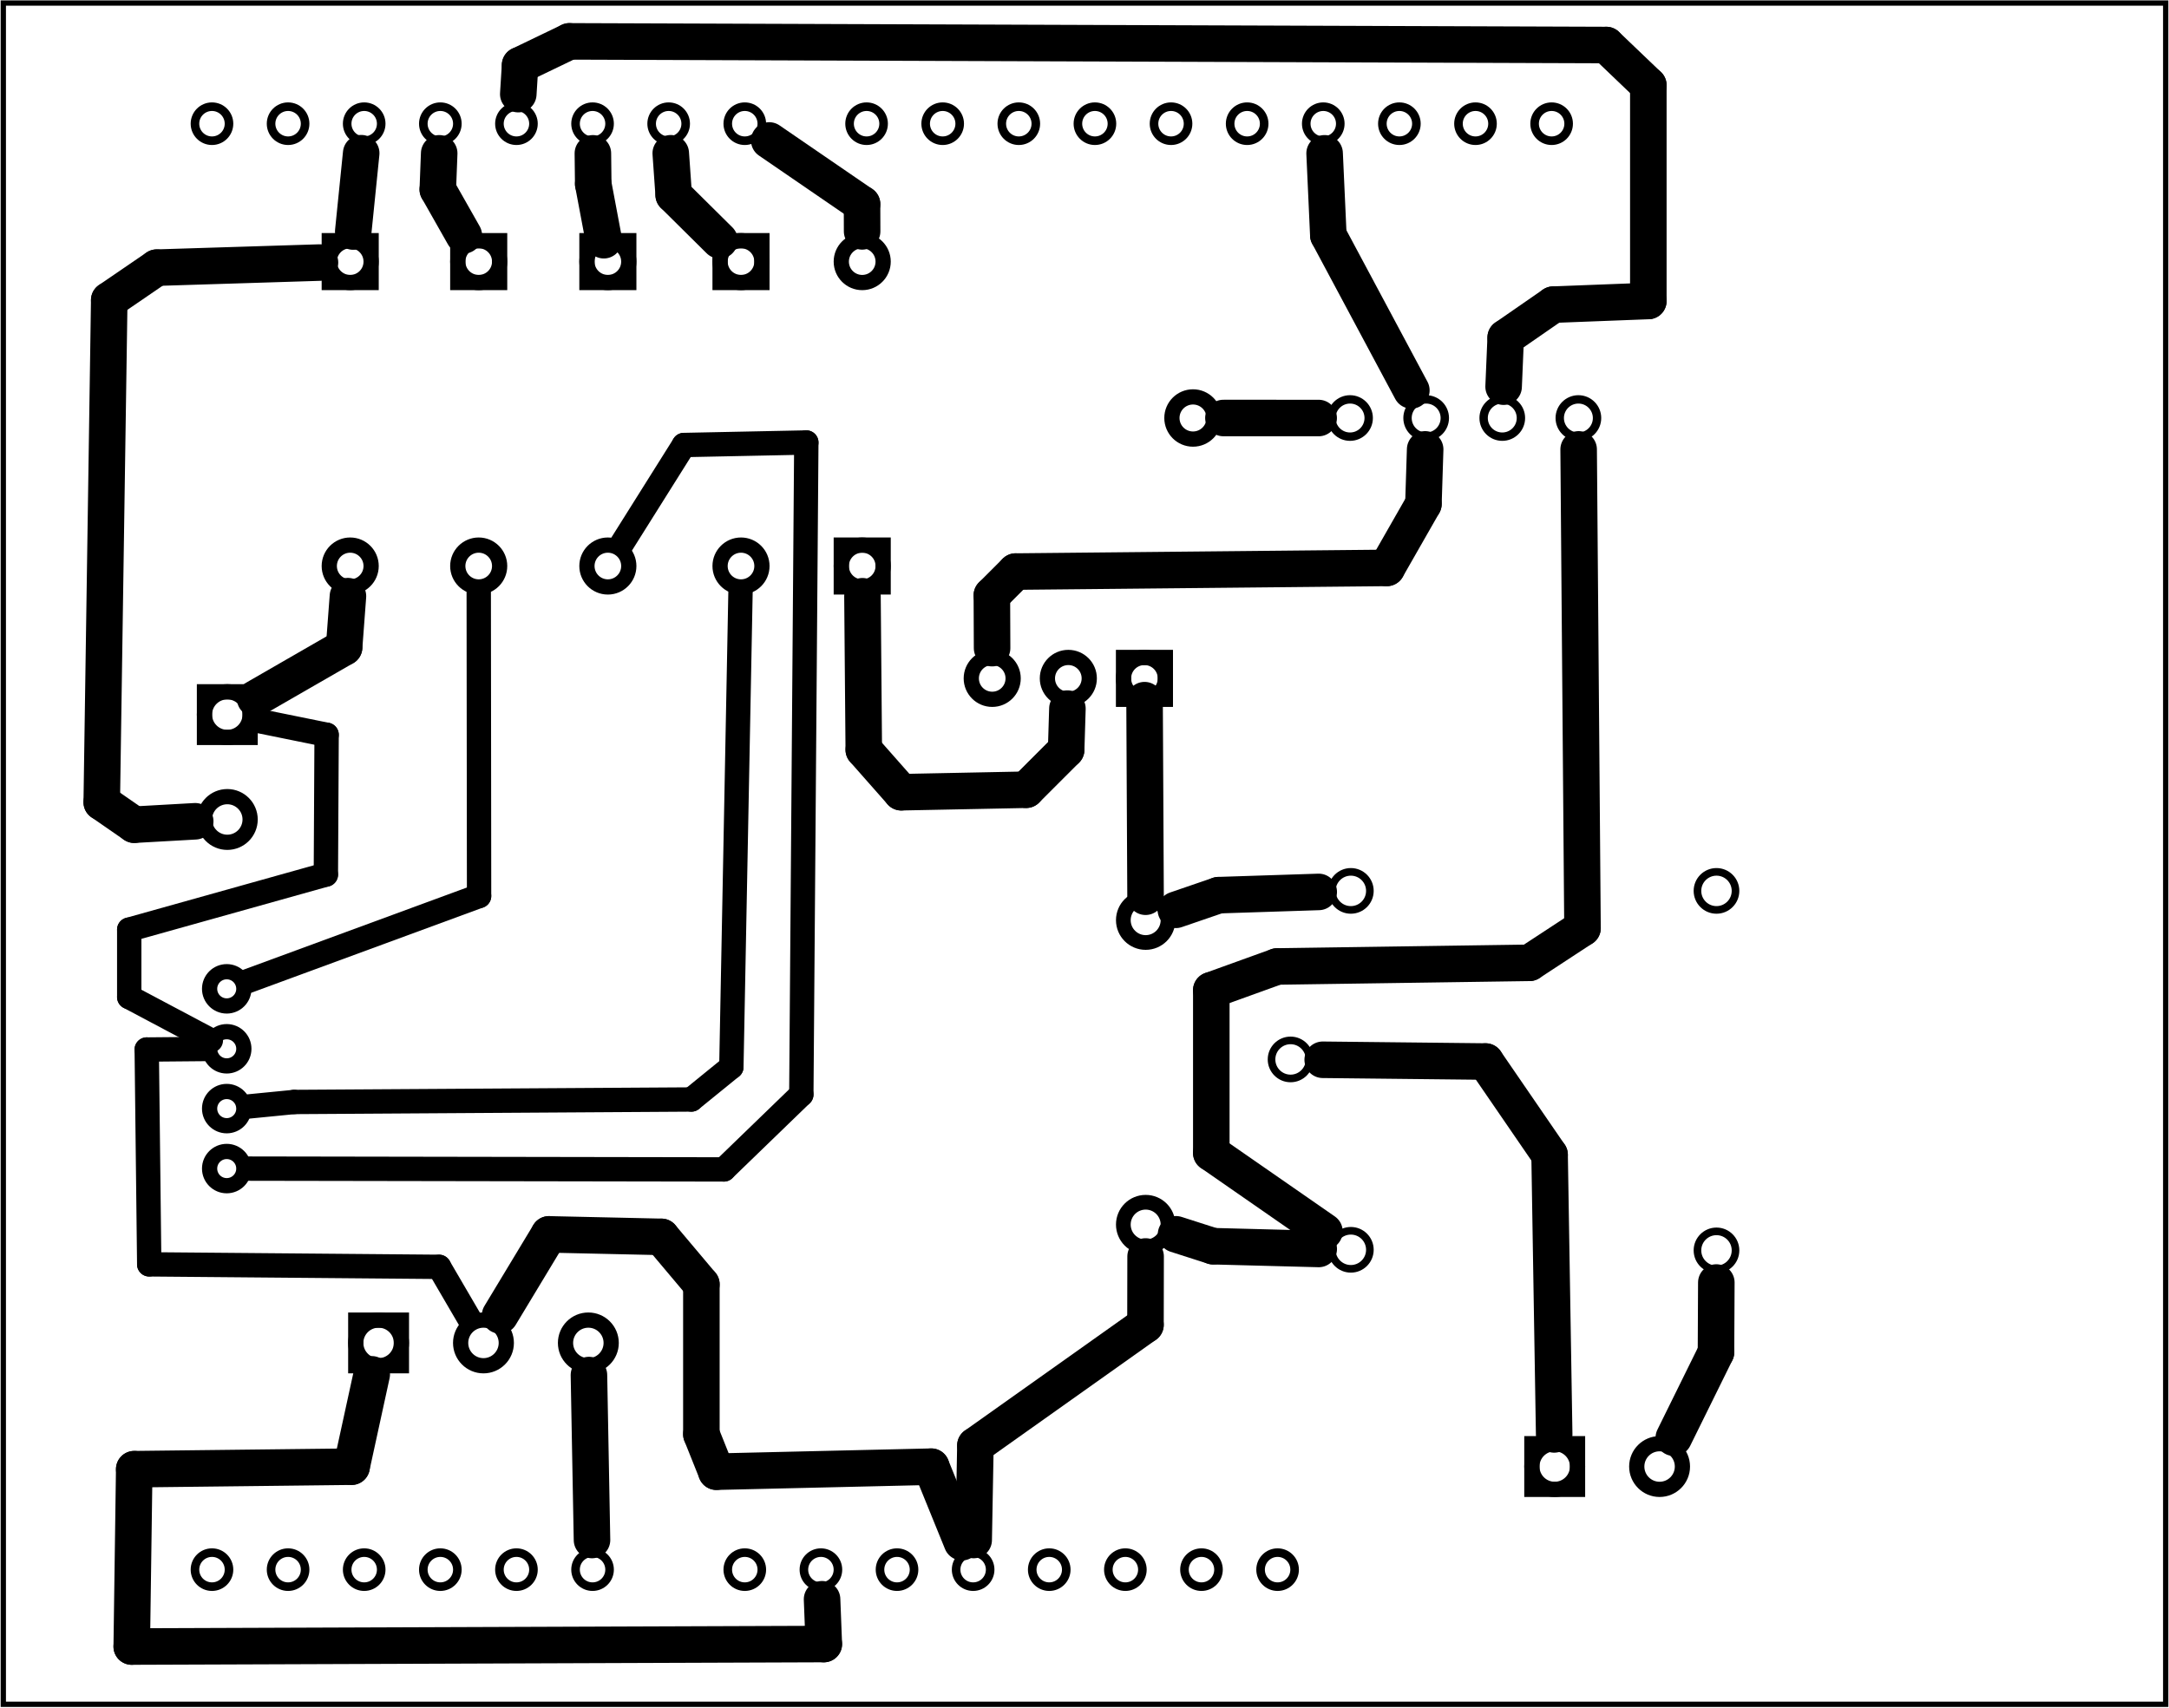
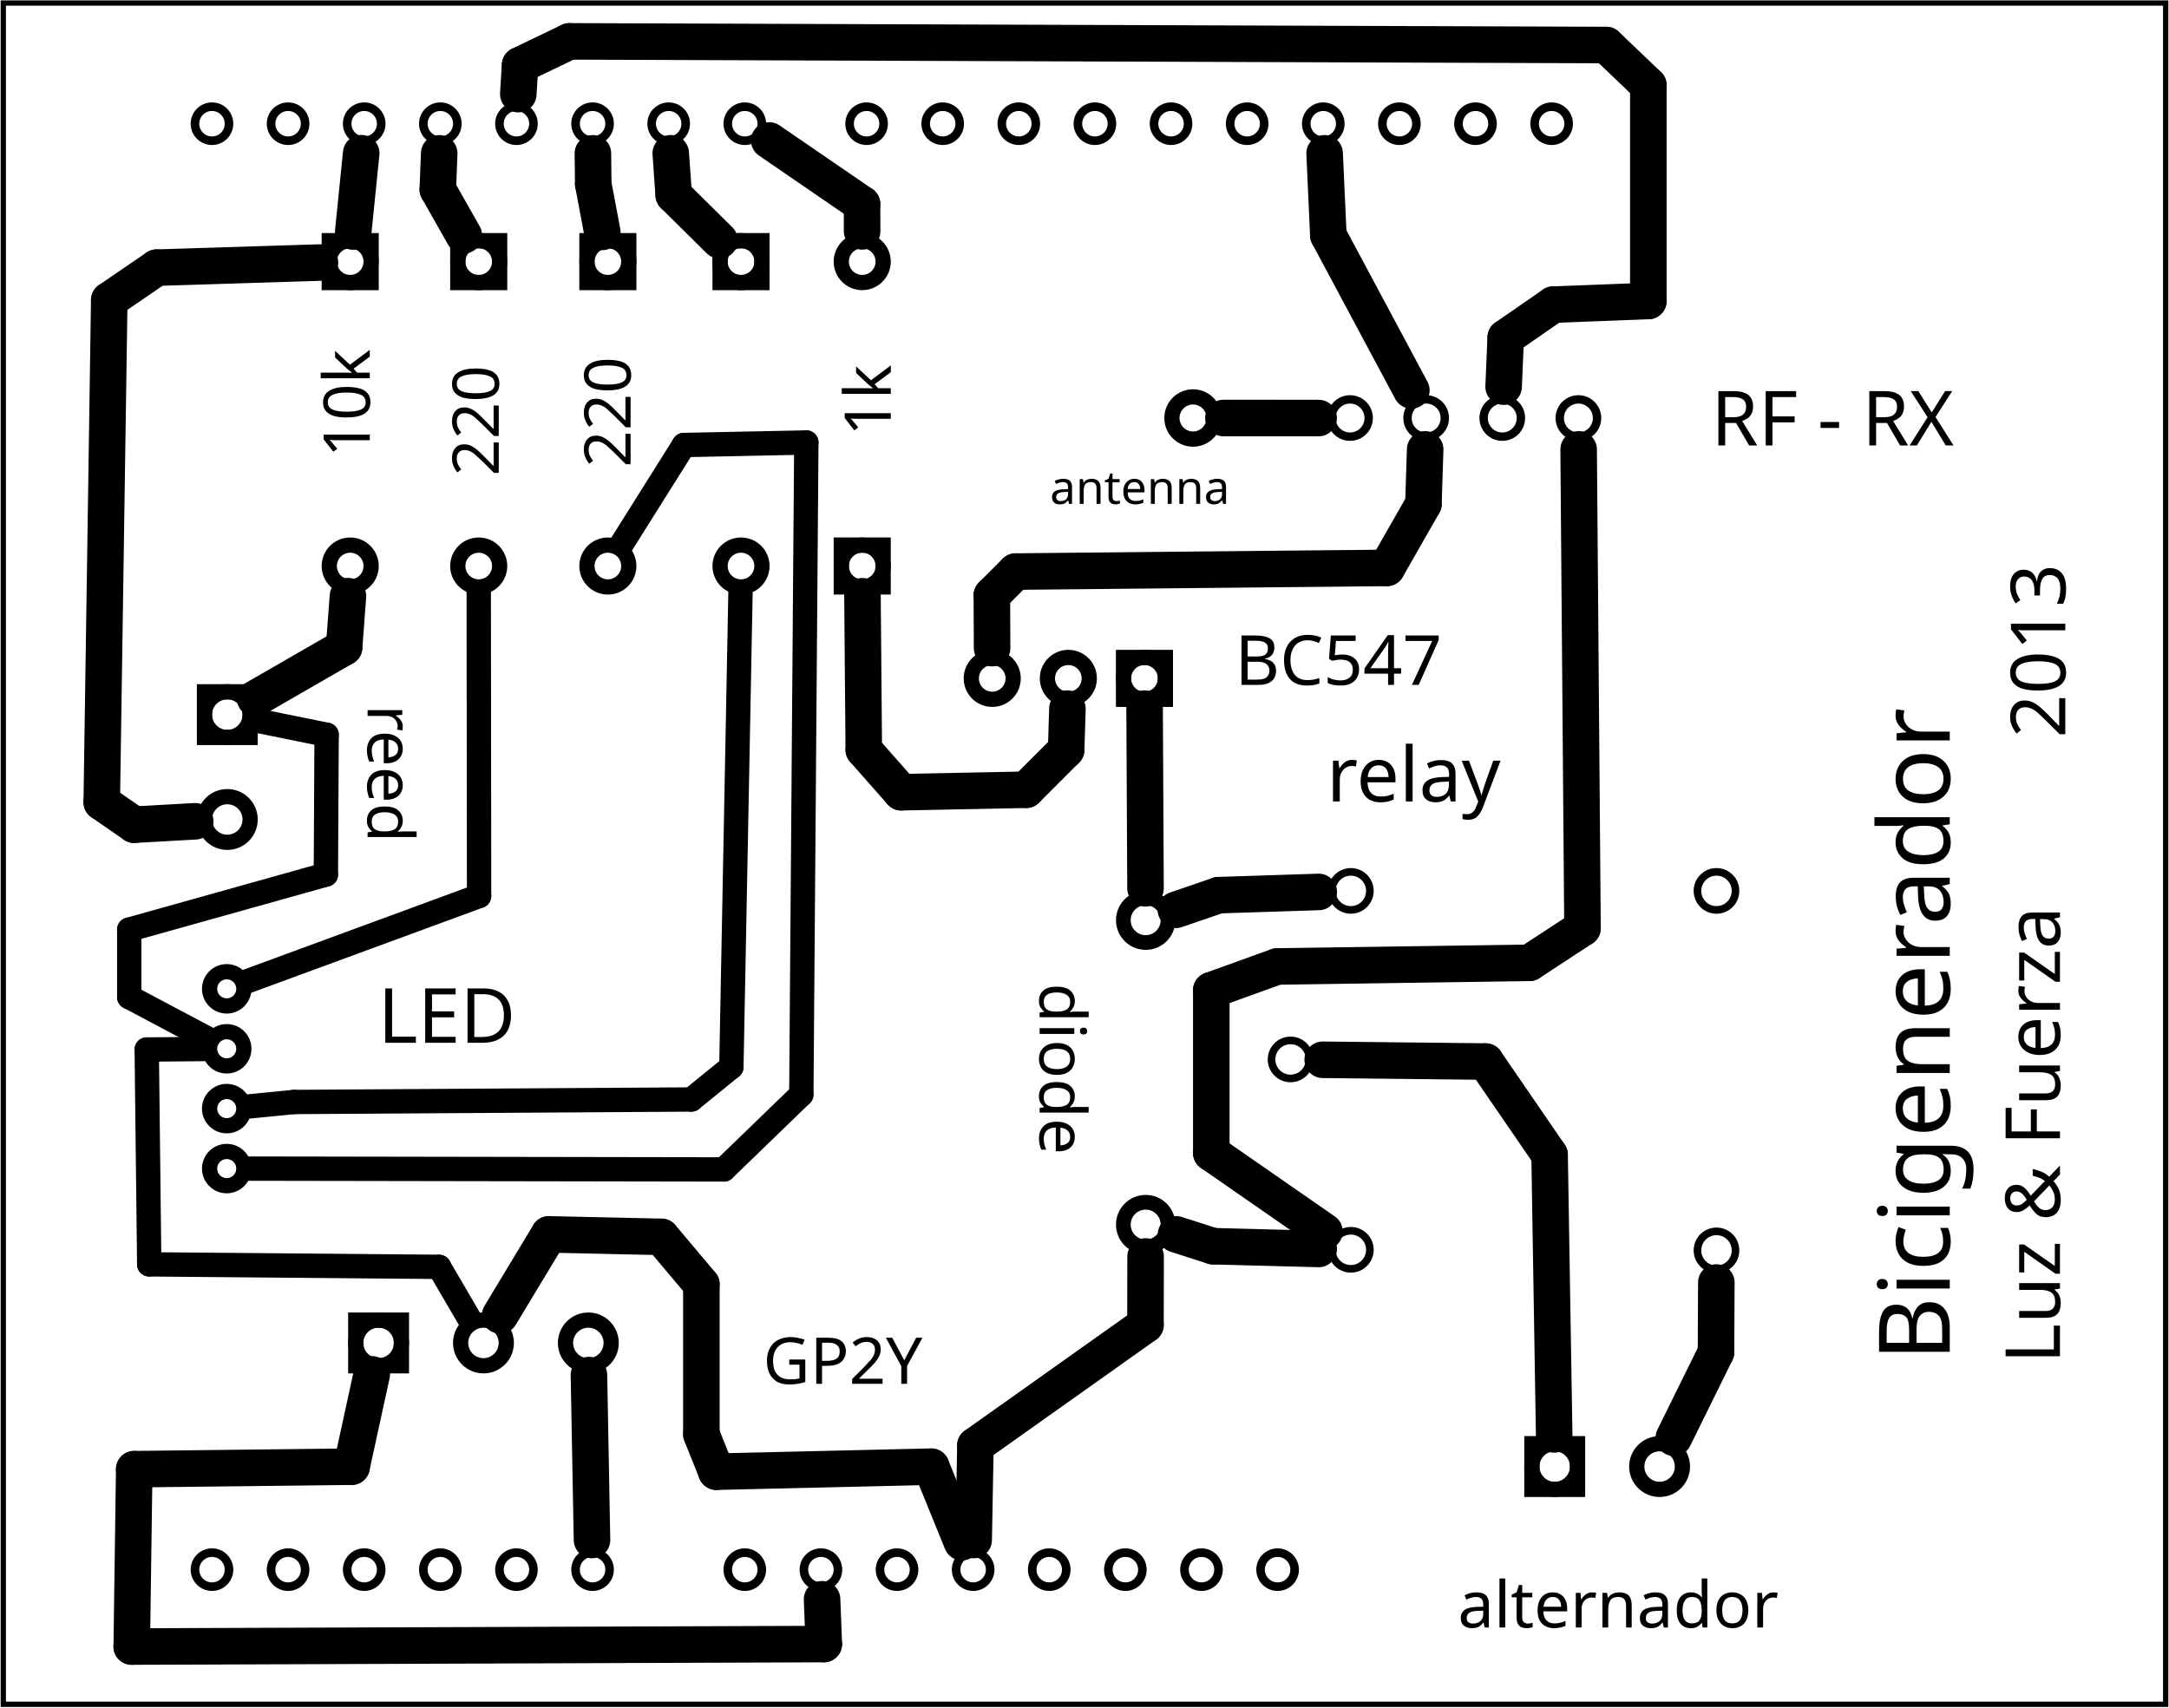
<svg xmlns="http://www.w3.org/2000/svg" width="2.849in" x="0in" version="1.2" y="0in" height="2.243in" viewBox="0 0 205.123 161.531" baseProfile="tiny">
  <g transform="matrix(-1, 0, 0, 1, 205.123, 0)">
    <g partID="416990">
      <g id="board">
        <rect width="204.547" x="0.288" y="0.288" fill="none" height="160.955" stroke="black" fill-opacity="0.5" id="boardoutline" stroke-width="0.5" />
      </g>
    </g>
    <g partID="417030">
-       <g transform="translate(34.1615,79.7094)">
+       <g transform="translate(34.1616,79.7096)">
        <g transform="matrix(1, 0, 0, 1, 14.7818, 14.5894)">
          <g id="copper0">
            <g gorn="0.4.0.0.0">
              <g transform="matrix(1, 0, 0, 1, -10.0514, 5.7123)">
                <g>
                  <g>
                    <g>
                      <circle fill="none" cx="3.888" gorn="0.4.0.0.0.0.0.0.0" cy="18.288" stroke="black" r="1.8" id="connector2pad" stroke-width="0.72" />
                    </g>
                  </g>
                </g>
              </g>
              <g transform="matrix(1, 0, 0, 1, 2.93492, 5.65685)">
                <g>
                  <g>
                    <g>
                      <circle fill="none" cx="25.488" gorn="0.4.0.0.0.1.0.0.0" cy="18.288" stroke="black" r="1.8" id="connector4pad" stroke-width="0.72" />
                    </g>
                  </g>
                </g>
              </g>
              <g transform="matrix(1, 0, 0, 1, 1.43801, -12.3544)">
                <g>
                  <g>
                    <g>
                      <circle fill="none" cx="32.688" gorn="0.4.0.0.0.2.0.0.0" cy="18.288" stroke="black" r="1.8" id="connector0pad" stroke-width="0.72" />
                    </g>
                  </g>
                </g>
              </g>
              <g transform="matrix(1, 0, 0, 1, -10.0514, -13.9)">
                <g>
                  <g>
                    <g>
                      <circle fill="none" cx="3.888" gorn="0.4.0.0.0.3.0.0.0" cy="3.888" stroke="black" r="1.8" id="connector3pad" stroke-width="0.72" />
                    </g>
                  </g>
                </g>
              </g>
              <g transform="matrix(1, 0, 0, 1, 2.93492, -13.9)">
                <g>
                  <g>
                    <g>
                      <circle fill="none" cx="25.488" gorn="0.4.0.0.0.4.0.0.0" cy="3.888" stroke="black" r="1.8" id="connector1pad" stroke-width="0.72" />
                    </g>
                  </g>
                </g>
              </g>
            </g>
          </g>
        </g>
      </g>
    </g>
    <g partID="417840">
-       <g transform="translate(92.8149,118.665)">
+       <g transform="translate(92.8144,118.666)">
        <g transform="matrix(0,-1,1,0,0,0)">
          <g id="copper0">
            <circle fill="none" cx="2.808" cy="3.96" connectorname="A" stroke="black" id="connector0pad" r="2.113" stroke-width="1.391" />
            <circle fill="none" cx="31.608" cy="3.96" connectorname="C" stroke="black" id="connector1pad" r="2.113" stroke-width="1.391" />
          </g>
        </g>
      </g>
    </g>
+     <g partID="423100">
+       <g transform="translate(175.871,60.8488)">
+         <g id="copper0">
+           <rect width="4.32" x="5.616" y="4.601" fill="none" height="4.32" stroke="black" id="square" stroke-width="1.44" />
+           <circle fill="none" cx="7.776" cy="6.761" stroke="black" id="connector0pin" r="2.16" stroke-width="1.44" />
+           <circle fill="none" cx="7.776" cy="16.682" stroke="black" id="connector1pin" r="2.16" stroke-width="1.44" />
+         </g>
+       </g>
+     </g>
    <g partID="422210">
-       <g transform="translate(176.097,119.278)">
+       <g transform="translate(176.097,119.279)">
        <g transform="matrix(0,1,-1,0,0,0)">
          <g id="copper0">
            <rect width="4.32" x="5.616" y="4.601" fill="none" height="4.32" stroke="black" id="square" stroke-width="1.44" />
            <circle fill="none" cx="7.776" cy="6.761" stroke="black" id="connector0pin" r="2.16" stroke-width="1.44" />
            <circle fill="none" cx="7.776" cy="16.682" stroke="black" id="connector1pin" r="2.16" stroke-width="1.44" />
            <circle fill="none" cx="7.776" cy="26.603" stroke="black" id="connector2pin" r="2.16" stroke-width="1.44" />
          </g>
        </g>
      </g>
    </g>
-     <g partID="423100">
-       <g transform="translate(175.871,60.8483)">
-         <g id="copper0">
-           <rect width="4.32" x="5.616" y="4.601" fill="none" height="4.32" stroke="black" id="square" stroke-width="1.44" />
-           <circle fill="none" cx="7.776" cy="6.761" stroke="black" id="connector0pin" r="2.16" stroke-width="1.44" />
-           <circle fill="none" cx="7.776" cy="16.682" stroke="black" id="connector1pin" r="2.16" stroke-width="1.44" />
-         </g>
-       </g>
-     </g>
    <g partID="418760">
-       <g transform="translate(64.8443,130.973)">
+       <g transform="translate(64.8437,130.974)">
        <g transform="matrix(0,1,-1,0,0,0)">
          <g id="copper0">
            <rect width="4.32" x="5.616" y="4.601" fill="none" height="4.32" stroke="black" id="square" stroke-width="1.44" />
            <circle fill="none" cx="7.776" cy="6.761" stroke="black" id="connector0pin" r="2.16" stroke-width="1.44" />
            <circle fill="none" cx="7.776" cy="16.682" stroke="black" id="connector1pin" r="2.16" stroke-width="1.44" />
          </g>
        </g>
      </g>
    </g>
    <g partID="420000">
-       <g transform="translate(114.891,72.3896)">
+       <g transform="translate(114.89,72.3896)">
        <g transform="matrix(-1,0,0,-1,0,0)">
          <g id="copper0">
            <rect width="3.96" x="16.02" y="6.228" fill="none" height="3.96" stroke="black" id="rect10" stroke-width="1.44" />
            <circle fill="none" cx="3.6" cy="8.208" stroke="black" id="connector0pin" r="1.98" stroke-width="1.44" />
            <circle fill="none" cx="10.8" cy="8.208" stroke="black" id="connector1pin" r="1.98" stroke-width="1.44" />
            <circle fill="none" cx="18" cy="8.208" stroke="black" id="connector2pin" r="1.98" stroke-width="1.44" />
          </g>
        </g>
      </g>
    </g>
    <g partID="429010">
-       <g transform="translate(150.744,22.0514)">
+       <g transform="translate(150.744,22.052)">
        <g transform="matrix(0,1,-1,0,0,0)">
          <g id="copper0">
            <g id="copper1">
              <rect width="3.96" x="0.72" y="1.116" fill="none" height="3.96" stroke="black" stroke-width="1.44" />
              <circle fill="none" cx="2.7" cy="3.096" stroke="black" r="1.98" id="connector0pin" stroke-width="1.44" />
              <circle fill="none" cx="31.5" cy="3.096" stroke="black" r="1.98" id="connector1pin" stroke-width="1.44" />
            </g>
          </g>
        </g>
      </g>
    </g>
    <g partID="428950">
-       <g transform="translate(138.15,22.0514)">
+       <g transform="translate(138.15,22.052)">
        <g transform="matrix(0,1,-1,0,0,0)">
          <g id="copper0">
            <g id="copper1">
              <rect width="3.96" x="0.72" y="1.116" fill="none" height="3.96" stroke="black" stroke-width="1.44" />
              <circle fill="none" cx="2.7" cy="3.096" stroke="black" r="1.98" id="connector0pin" stroke-width="1.44" />
              <circle fill="none" cx="31.5" cy="3.096" stroke="black" r="1.98" id="connector1pin" stroke-width="1.44" />
            </g>
          </g>
        </g>
      </g>
    </g>
-     <g partID="420860">
-       <g transform="translate(120.492,56.2514)">
-         <g transform="matrix(0,-1,1,0,0,0)">
+     <g partID="428890">
+       <g transform="translate(162.96,22.052)">
+         <g transform="matrix(0,1,-1,0,0,0)">
          <g id="copper0">
            <g id="copper1">
              <rect width="3.96" x="0.72" y="1.116" fill="none" height="3.96" stroke="black" stroke-width="1.44" />
              <circle fill="none" cx="2.7" cy="3.096" stroke="black" r="1.98" id="connector0pin" stroke-width="1.44" />
              <circle fill="none" cx="31.5" cy="3.096" stroke="black" r="1.98" id="connector1pin" stroke-width="1.44" />
            </g>
          </g>
        </g>
      </g>
    </g>
-     <g partID="428890">
-       <g transform="translate(162.961,22.0514)">
+     <g partID="423620">
+       <g transform="translate(175.117,22.052)">
        <g transform="matrix(0,1,-1,0,0,0)">
          <g id="copper0">
            <g id="copper1">
              <rect width="3.96" x="0.72" y="1.116" fill="none" height="3.96" stroke="black" stroke-width="1.44" />
              <circle fill="none" cx="2.7" cy="3.096" stroke="black" r="1.98" id="connector0pin" stroke-width="1.44" />
              <circle fill="none" cx="31.5" cy="3.096" stroke="black" r="1.98" id="connector1pin" stroke-width="1.44" />
            </g>
          </g>
        </g>
      </g>
    </g>
-     <g partID="423620">
-       <g transform="translate(175.117,22.0514)">
-         <g transform="matrix(0,1,-1,0,0,0)">
+     <g partID="420860">
+       <g transform="translate(120.492,56.252)">
+         <g transform="matrix(0,-1,1,0,0,0)">
          <g id="copper0">
            <g id="copper1">
              <rect width="3.96" x="0.72" y="1.116" fill="none" height="3.96" stroke="black" stroke-width="1.44" />
              <circle fill="none" cx="2.7" cy="3.096" stroke="black" r="1.98" id="connector0pin" stroke-width="1.44" />
              <circle fill="none" cx="31.5" cy="3.096" stroke="black" r="1.98" id="connector1pin" stroke-width="1.44" />
            </g>
          </g>
        </g>
      </g>
    </g>
    <g partID="420960">
-       <g transform="translate(4.91167,4.50353)">
+       <g transform="translate(4.9112,4.504)">
        <g id="copper0">
          <circle fill="none" cx="151.384" cy="144" stroke="black" id="connector1pad" r="1.61" stroke-width="0.811" />
          <circle fill="none" cx="158.583" cy="144" stroke="black" id="connector2pad" r="1.61" stroke-width="0.811" />
          <circle fill="none" cx="165.786" cy="144" stroke="black" id="connector3pad" r="1.61" stroke-width="0.811" />
          <circle fill="none" cx="172.985" cy="144" stroke="black" id="connector4pad" r="1.61" stroke-width="0.811" />
          <circle fill="none" cx="180.184" cy="144" stroke="black" id="connector5pad" r="1.61" stroke-width="0.811" />
          <circle fill="none" cx="118.263" cy="7.2" stroke="black" id="connector51pad" r="1.61" stroke-width="0.811" />
          <circle fill="none" cx="111.065" cy="7.2" stroke="black" id="connector52pad" r="1.61" stroke-width="0.811" />
          <circle fill="none" cx="103.864" cy="7.2" stroke="black" id="connector53pad" r="1.61" stroke-width="0.811" />
          <circle fill="none" cx="96.664" cy="7.2" stroke="black" id="connector54pad" r="1.61" stroke-width="0.811" />
          <circle fill="none" cx="89.464" cy="7.2" stroke="black" id="connector55pad" r="1.61" stroke-width="0.811" />
          <circle fill="none" cx="82.264" cy="7.2" stroke="black" id="connector56pad" r="1.61" stroke-width="0.811" />
          <circle fill="none" cx="75.064" cy="7.2" stroke="black" id="connector57pad" r="1.61" stroke-width="0.811" />
          <circle fill="none" cx="67.864" cy="7.2" stroke="black" id="connector58pad" r="1.61" stroke-width="0.811" />
          <circle fill="none" cx="60.664" cy="7.2" stroke="black" id="connector59pad" r="1.61" stroke-width="0.811" />
          <circle fill="none" cx="53.463" cy="7.2" stroke="black" id="connector60pad" r="1.61" stroke-width="0.811" />
          <circle fill="none" cx="180.184" cy="7.2" stroke="black" id="connector61pad" r="1.61" stroke-width="0.811" />
          <circle fill="none" cx="172.985" cy="7.2" stroke="black" id="connector62pad" r="1.61" stroke-width="0.811" />
          <circle fill="none" cx="165.786" cy="7.2" stroke="black" id="connector63pad" r="1.61" stroke-width="0.811" />
          <circle fill="none" cx="158.583" cy="7.2" stroke="black" id="connector64pad" r="1.61" stroke-width="0.811" />
          <circle fill="none" cx="151.384" cy="7.2" stroke="black" id="connector65pad" r="1.61" stroke-width="0.811" />
          <circle fill="none" cx="144.184" cy="7.2" stroke="black" id="connector66pad" r="1.61" stroke-width="0.811" />
          <circle fill="none" cx="136.985" cy="7.2" stroke="black" id="connector67pad" r="1.61" stroke-width="0.811" />
          <circle fill="none" cx="129.784" cy="7.2" stroke="black" id="connector68pad" r="1.61" stroke-width="0.811" />
          <circle fill="none" cx="86.584" cy="144" stroke="black" id="connector84pad" r="1.61" stroke-width="0.811" />
          <circle fill="none" cx="79.384" cy="144" stroke="black" id="connector91pin" r="1.61" stroke-width="0.811" />
          <circle fill="none" cx="93.784" cy="144" stroke="black" id="connector85pad" r="1.61" stroke-width="0.811" />
          <circle fill="none" cx="100.985" cy="144" stroke="black" id="connector86pad" r="1.61" stroke-width="0.811" />
          <circle fill="none" cx="108.184" cy="144" stroke="black" id="connector87pad" r="1.61" stroke-width="0.811" />
          <circle fill="none" cx="115.384" cy="144" stroke="black" id="connector88pad" r="1.61" stroke-width="0.811" />
          <circle fill="none" cx="122.583" cy="144" stroke="black" id="connector89pad" r="1.61" stroke-width="0.811" />
          <circle fill="none" cx="129.784" cy="144" stroke="black" id="connector90pad" r="1.61" stroke-width="0.811" />
          <circle fill="none" cx="144.184" cy="144" stroke="black" id="connector0pad" r="1.61" stroke-width="0.811" />
        </g>
      </g>
    </g>
    <g partID="427820">
-       <g transform="translate(51.8826,35.5892)">
+       <g transform="translate(51.8824,35.5896)">
        <g transform="matrix(0, -1, 1, 0, 0, 7.92)">
          <g id="copper0">
            <g gorn="0.6.0.0">
              <g gorn="0.6.0.0.0" id="copper1">
                <circle fill="none" cx="3.96" gorn="0.6.0.0.0.0" cy="3.96" stroke="black" r="1.764" id="connector0pin" stroke-width="0.792" />
                <circle fill="none" cx="3.96" gorn="0.6.0.0.0.1" cy="11.16" stroke="black" r="1.764" id="connector1pin" stroke-width="0.792" />
                <circle fill="none" cx="3.96" gorn="0.6.0.0.0.2" cy="18.36" stroke="black" r="1.764" id="connector2pin" stroke-width="0.792" />
                <circle fill="none" cx="3.96" gorn="0.6.0.0.0.3" cy="25.56" stroke="black" r="1.764" id="connector4pin" stroke-width="0.792" />
              </g>
            </g>
          </g>
        </g>
      </g>
    </g>
    <g partID="461100">
-       <g transform="translate(193.919,90.9883)">
+       <g transform="translate(193.919,90.9885)">
        <g transform="matrix(0,1,-1,0,0,0)">
          <g id="copper0">
            <circle fill="none" cx="2.565" cy="10.218" stroke="black" r="1.62" id="connector0pad" stroke-width="1.44" />
            <circle fill="none" cx="8.238" cy="10.218" stroke="black" r="1.62" id="connector1pad" stroke-width="1.44" />
            <circle fill="none" cx="13.897" cy="10.218" stroke="black" r="1.62" id="connector2pad" stroke-width="1.44" />
            <circle fill="none" cx="19.571" cy="10.218" stroke="black" r="1.62" id="connector3pad" stroke-width="1.44" />
          </g>
        </g>
      </g>
    </g>
    <g partID="467740">
-       <g transform="translate(87.9814,35.2304)">
+       <g transform="translate(87.9808,35.2304)">
        <g id="copper0">
          <circle fill="none" cx="4.316" cy="4.316" stroke="black" r="1.996" id="connector0pin" stroke-width="1.44" />
        </g>
      </g>
    </g>
+     <g partID="495570">
+       <g transform="translate(29.1559,36.9389)">
+         <g transform="matrix(0,1,-1,0,0,0)">
+           <g transform="matrix(-1, 0, 0, 1, 121.89, 0)">
+             <g _flipped_="1" id="copper0">
+               <text x="60.945" y="8.439" fill="black" font-family="OCRA" text-anchor="middle" id="label" xml:space="preserve" stroke-width="0" font-size="9.376">Bicigenerador</text>
+             </g>
+           </g>
+         </g>
+       </g>
+     </g>
+     <g partID="495620">
+       <g transform="translate(16.7674,64.1791)">
+         <g transform="matrix(0,1,-1,0,0,0)">
+           <g transform="matrix(-1, 0, 0, 1, 86.4, 0)">
+             <g _flipped_="1" id="copper0">
+               <text x="43.2" y="6.48" fill="black" font-family="OCRA" text-anchor="middle" id="label" xml:space="preserve" stroke-width="0" font-size="7.2">Luz &amp; Fuerza</text>
+             </g>
+           </g>
+         </g>
+       </g>
+     </g>
+     <g partID="495670">
+       <g transform="translate(16.2621,47.1685)">
+         <g transform="matrix(0,1,-1,0,0,0)">
+           <g transform="matrix(-1, 0, 0, 1, 28.8, 0)">
+             <g _flipped_="1" id="copper0">
+               <text x="14.4" y="6.48" fill="black" font-family="OCRA" text-anchor="middle" id="label" xml:space="preserve" stroke-width="0" font-size="7.2">2013</text>
+             </g>
+           </g>
+         </g>
+       </g>
+     </g>
+     <g partID="495720">
+       <g transform="translate(6.61368,35.6675)">
+         <g transform="matrix(-1, 0, 0, 1, 50.4, 0)">
+           <g _flipped_="1" id="copper0">
+             <text x="25.2" y="6.48" fill="black" font-family="OCRA" text-anchor="middle" id="label" xml:space="preserve" stroke-width="0" font-size="7.2">RF - RX</text>
+           </g>
+         </g>
+       </g>
+     </g>
+     <g partID="495770">
+       <g transform="translate(82.0663,43.7517)">
+         <g transform="matrix(-1, 0, 0, 1, 30.5269, 0)">
+           <g _flipped_="1" id="copper0">
+             <text x="15.264" y="3.925" fill="black" font-family="OCRA" text-anchor="middle" id="label" xml:space="preserve" stroke-width="0" font-size="4.361">antenna</text>
+           </g>
+         </g>
+       </g>
+     </g>
+     <g partID="495820">
+       <g transform="translate(53.4347,69.3517)">
+         <g transform="matrix(-1, 0, 0, 1, 36, 0)">
+           <g _flipped_="1" id="copper0">
+             <text x="18" y="6.48" fill="black" font-family="OCRA" text-anchor="middle" id="label" xml:space="preserve" stroke-width="0" font-size="7.2">relay</text>
+           </g>
+         </g>
+       </g>
+     </g>
+     <g partID="495870">
+       <g transform="translate(62.1926,58.9096)">
+         <g transform="matrix(-1, 0, 0, 1, 32.7074, 0)">
+           <g _flipped_="1" id="copper0">
+             <text x="16.354" y="5.887" fill="black" font-family="OCRA" text-anchor="middle" id="label" xml:space="preserve" stroke-width="0" font-size="6.541">BC547</text>
+           </g>
+         </g>
+       </g>
+     </g>
+     <g partID="495920">
+       <g transform="translate(164.881,85.4001)">
+         <g transform="matrix(0,-1,1,0,0,0)">
+           <g transform="matrix(-1, 0, 0, 1, 24.4215, 0)">
+             <g _flipped_="1" id="copper0">
+               <text x="12.211" y="5.495" fill="black" font-family="OCRA" text-anchor="middle" id="label" xml:space="preserve" stroke-width="0" font-size="6.105">reed</text>
+             </g>
+           </g>
+         </g>
+       </g>
+     </g>
+     <g partID="495970">
+       <g transform="translate(152.087,92.1791)">
+         <g transform="matrix(-1, 0, 0, 1, 21.6, 0)">
+           <g _flipped_="1" id="copper0">
+             <text x="10.8" y="6.48" fill="black" font-family="OCRA" text-anchor="middle" id="label" xml:space="preserve" stroke-width="0" font-size="7.2">LED</text>
+           </g>
+         </g>
+       </g>
+     </g>
+     <g partID="496020">
+       <g transform="translate(21.5557,148.484)">
+         <g transform="matrix(-1, 0, 0, 1, 61.0539, 0)">
+           <g _flipped_="1" id="copper0">
+             <text x="30.527" y="5.495" fill="black" font-family="OCRA" text-anchor="middle" id="label" xml:space="preserve" stroke-width="0" font-size="6.105">alternador</text>
+           </g>
+         </g>
+       </g>
+     </g>
+     <g partID="496070">
+       <g transform="translate(101.311,116.379)">
+         <g transform="matrix(0,-1,1,0,0,0)">
+           <g transform="matrix(-1, 0, 0, 1, 30.5269, 0)">
+             <g _flipped_="1" id="copper0">
+               <text x="15.264" y="5.495" fill="black" font-family="OCRA" text-anchor="middle" id="label" xml:space="preserve" stroke-width="0" font-size="6.105">diode</text>
+             </g>
+           </g>
+         </g>
+       </g>
+     </g>
+     <g partID="496090">
+       <g transform="translate(113.22,125.426)">
+         <g transform="matrix(1,0,0,1,0,0)">
+           <g transform="matrix(-1, 0, 0, 1, 24.4215, 0)">
+             <g _flipped_="1" id="copper0">
+               <text x="12.211" y="5.495" fill="black" font-family="OCRA" text-anchor="middle" id="label" xml:space="preserve" stroke-width="0" font-size="6.105">GP2Y</text>
+             </g>
+           </g>
+         </g>
+       </g>
+     </g>
+     <g partID="496140">
+       <g transform="translate(175.666,29.005)">
+         <g transform="matrix(0,1,-1,0,0,0)">
+           <g transform="matrix(-1, 0, 0, 1, 18.3162, 0)">
+             <g _flipped_="1" id="copper0">
+               <text x="9.158" y="5.495" fill="black" font-family="OCRA" text-anchor="middle" id="label" xml:space="preserve" stroke-width="0" font-size="6.105">10k</text>
+             </g>
+           </g>
+         </g>
+       </g>
+     </g>
+     <g partID="496200">
+       <g transform="translate(126.38,31.7854)">
+         <g transform="matrix(0,1,-1,0,0,0)">
+           <g transform="matrix(-1, 0, 0, 1, 12.2108, 0)">
+             <g _flipped_="1" id="copper0">
+               <text x="6.105" y="5.495" fill="black" font-family="OCRA" text-anchor="middle" id="label" xml:space="preserve" stroke-width="0" font-size="6.105">1k</text>
+             </g>
+           </g>
+         </g>
+       </g>
+     </g>
+     <g partID="496180">
+       <g transform="translate(150.996,29.8161)">
+         <g transform="matrix(0,1,-1,0,0,0)">
+           <g transform="matrix(-1, 0, 0, 1, 18.3162, 0)">
+             <g _flipped_="1" id="copper0">
+               <text x="9.158" y="5.495" fill="black" font-family="OCRA" text-anchor="middle" id="label" xml:space="preserve" stroke-width="0" font-size="6.105">220</text>
+             </g>
+           </g>
+         </g>
+       </g>
+     </g>
+     <g partID="496160">
+       <g transform="translate(163.467,30.6366)">
+         <g transform="matrix(0,1,-1,0,0,0)">
+           <g transform="matrix(-1, 0, 0, 1, 18.3162, 0)">
+             <g _flipped_="1" id="copper0">
+               <text x="9.158" y="5.495" fill="black" font-family="OCRA" text-anchor="middle" id="label" xml:space="preserve" stroke-width="0" font-size="6.105">220</text>
+             </g>
+           </g>
+         </g>
+       </g>
+     </g>
    <g partID="451970">
-       <line stroke="black" stroke-linecap="round" y1="127.935" x1="42.827" y2="121.339" stroke-width="3.456" x2="42.795" />
+       <line stroke="black" stroke-linecap="round" y1="127.935" x1="42.826" y2="121.339" stroke-width="3.456" x2="42.794" />
    </g>
    <g partID="451980">
      <line stroke="black" stroke-linecap="round" y1="136.023" x1="46.817" y2="127.935" stroke-width="3.456" x2="42.827" />
    </g>
    <g partID="452050">
-       <line stroke="black" stroke-linecap="round" y1="100.432" x1="64.621" y2="100.265" stroke-width="3.456" x2="80.029" />
+       <line stroke="black" stroke-linecap="round" y1="100.433" x1="64.621" y2="100.266" stroke-width="3.456" x2="80.029" />
+     </g>
+     <g partID="452110">
+       <line stroke="black" stroke-linecap="round" y1="109.254" x1="58.567" y2="100.433" stroke-width="3.456" x2="64.621" />
    </g>
    <g partID="452060">
      <line stroke="black" stroke-linecap="round" y1="135.71" x1="58.133" y2="109.254" stroke-width="3.456" x2="58.567" />
    </g>
-     <g partID="452110">
-       <line stroke="black" stroke-linecap="round" y1="109.254" x1="58.567" y2="100.432" stroke-width="3.456" x2="64.621" />
+     <g partID="452860">
+       <line stroke="black" stroke-linecap="round" y1="117.903" x1="90.394" y2="116.779" stroke-width="3.456" x2="93.902" />
    </g>
    <g partID="452180">
      <line stroke="black" stroke-linecap="round" y1="118.164" x1="80.405" y2="117.903" stroke-width="3.456" x2="90.394" />
    </g>
-     <g partID="452860">
-       <line stroke="black" stroke-linecap="round" y1="117.903" x1="90.394" y2="116.778" stroke-width="3.456" x2="93.902" />
-     </g>
-     <g partID="453150">
-       <line stroke="black" stroke-linecap="round" y1="145.7" x1="113.044" y2="136.757" stroke-width="3.456" x2="112.881" />
-     </g>
    <g partID="453680">
      <line stroke="black" stroke-linecap="round" y1="136.757" x1="112.881" y2="125.341" stroke-width="3.456" x2="96.794" />
    </g>
    <g partID="453410">
      <line stroke="black" stroke-linecap="round" y1="125.341" x1="96.794" y2="118.874" stroke-width="3.456" x2="96.781" />
    </g>
+     <g partID="453150">
+       <line stroke="black" stroke-linecap="round" y1="145.7" x1="113.044" y2="136.757" stroke-width="3.456" x2="112.88" />
+     </g>
    <g partID="454030">
-       <line stroke="black" stroke-linecap="round" y1="84.692" x1="89.875" y2="86.079" stroke-width="3.456" x2="93.921" />
+       <line stroke="black" stroke-linecap="round" y1="84.692" x1="89.875" y2="86.079" stroke-width="3.456" x2="93.92" />
    </g>
    <g partID="453950">
-       <line stroke="black" stroke-linecap="round" y1="84.385" x1="80.405" y2="84.692" stroke-width="3.456" x2="89.875" />
+       <line stroke="black" stroke-linecap="round" y1="84.386" x1="80.404" y2="84.692" stroke-width="3.456" x2="89.875" />
    </g>
    <g partID="456000">
-       <line stroke="black" stroke-linecap="round" y1="66.242" x1="96.88" y2="84.84" stroke-width="3.456" x2="96.786" />
+       <line stroke="black" stroke-linecap="round" y1="67.042" x1="96.876" y2="84.04" stroke-width="3.456" x2="96.79" />
+     </g>
+     <g partID="467920">
+       <line stroke="black" stroke-linecap="round" y1="70.935" x1="123.44" y2="74.953" stroke-width="3.456" x2="119.894" />
    </g>
    <g partID="456320">
-       <line stroke="black" stroke-linecap="round" y1="74.952" x1="119.895" y2="74.716" stroke-width="3.456" x2="108.078" />
-     </g>
-     <g partID="467920">
-       <line stroke="black" stroke-linecap="round" y1="70.935" x1="123.44" y2="74.952" stroke-width="3.456" x2="119.895" />
+       <line stroke="black" stroke-linecap="round" y1="74.953" x1="119.894" y2="74.716" stroke-width="3.456" x2="108.078" />
    </g>
    <g partID="456270">
-       <line stroke="black" stroke-linecap="round" y1="74.716" x1="108.078" y2="70.935" stroke-width="3.456" x2="104.297" />
+       <line stroke="black" stroke-linecap="round" y1="74.716" x1="108.078" y2="70.935" stroke-width="3.456" x2="104.296" />
    </g>
    <g partID="456220">
-       <line stroke="black" stroke-linecap="round" y1="70.935" x1="104.297" y2="67.04" stroke-width="3.456" x2="104.178" />
+       <line stroke="black" stroke-linecap="round" y1="70.935" x1="104.296" y2="67.041" stroke-width="3.456" x2="104.177" />
    </g>
    <g partID="456180">
-       <line stroke="black" stroke-linecap="round" y1="56.411" x1="123.564" y2="70.935" stroke-width="3.456" x2="123.44" />
+       <line stroke="black" stroke-linecap="round" y1="56.412" x1="123.563" y2="70.935" stroke-width="3.456" x2="123.44" />
    </g>
    <g partID="459770">
-       <line stroke="black" stroke-linecap="round" y1="14.494" x1="170.981" y2="21.906" stroke-width="3.456" x2="171.733" />
+       <line stroke="black" stroke-linecap="round" y1="14.494" x1="170.981" y2="21.906" stroke-width="3.456" x2="171.732" />
    </g>
    <g partID="460170">
-       <line stroke="black" stroke-linecap="round" y1="17.924" x1="163.735" y2="14.506" stroke-width="3.456" x2="163.603" />
+       <line stroke="black" stroke-linecap="round" y1="17.925" x1="163.735" y2="14.506" stroke-width="3.456" x2="163.603" />
    </g>
    <g partID="460050">
-       <line stroke="black" stroke-linecap="round" y1="22.263" x1="161.275" y2="17.924" stroke-width="3.456" x2="163.735" />
-     </g>
-     <g partID="467610">
-       <line stroke="black" stroke-linecap="round" y1="4.26" x1="53.205" y2="8.065" stroke-width="3.456" x2="49.227" />
+       <line stroke="black" stroke-linecap="round" y1="22.264" x1="161.275" y2="17.925" stroke-width="3.456" x2="163.735" />
    </g>
    <g partID="467650">
      <line stroke="black" stroke-linecap="round" y1="3.914" x1="151.281" y2="4.26" stroke-width="3.456" x2="53.205" />
    </g>
+     <g partID="467610">
+       <line stroke="black" stroke-linecap="round" y1="4.26" x1="53.205" y2="8.065" stroke-width="3.456" x2="49.226" />
+     </g>
    <g partID="467570">
-       <line stroke="black" stroke-linecap="round" y1="28.822" x1="58.221" y2="31.935" stroke-width="3.456" x2="62.719" />
+       <line stroke="black" stroke-linecap="round" y1="28.822" x1="58.221" y2="31.936" stroke-width="3.456" x2="62.718" />
    </g>
    <g partID="467530">
-       <line stroke="black" stroke-linecap="round" y1="28.476" x1="49.227" y2="28.822" stroke-width="3.456" x2="58.221" />
+       <line stroke="black" stroke-linecap="round" y1="28.476" x1="49.226" y2="28.822" stroke-width="3.456" x2="58.221" />
+     </g>
+     <g partID="467480">
+       <line stroke="black" stroke-linecap="round" y1="31.935" x1="62.718" y2="36.584" stroke-width="3.456" x2="62.916" />
    </g>
    <g partID="463080">
-       <line stroke="black" stroke-linecap="round" y1="8.065" x1="49.227" y2="28.476" stroke-width="3.456" x2="49.227" />
+       <line stroke="black" stroke-linecap="round" y1="8.066" x1="49.226" y2="28.476" stroke-width="3.456" x2="49.226" />
    </g>
    <g partID="461720">
      <line stroke="black" stroke-linecap="round" y1="6.162" x1="155.951" y2="3.914" stroke-width="3.456" x2="151.281" />
    </g>
-     <g partID="467480">
-       <line stroke="black" stroke-linecap="round" y1="31.935" x1="62.719" y2="36.584" stroke-width="3.456" x2="62.916" />
-     </g>
    <g partID="461730">
-       <line stroke="black" stroke-linecap="round" y1="8.905" x1="156.122" y2="6.162" stroke-width="3.456" x2="155.951" />
+       <line stroke="black" stroke-linecap="round" y1="8.905" x1="156.121" y2="6.163" stroke-width="3.456" x2="155.951" />
    </g>
    <g partID="461820">
-       <line stroke="black" stroke-linecap="round" y1="17.405" x1="149.032" y2="22.727" stroke-width="3.456" x2="148.03" />
+       <line stroke="black" stroke-linecap="round" y1="17.406" x1="149.032" y2="21.941" stroke-width="3.456" x2="148.178" />
    </g>
    <g partID="461780">
-       <line stroke="black" stroke-linecap="round" y1="14.508" x1="149.065" y2="17.405" stroke-width="3.456" x2="149.032" />
+       <line stroke="black" stroke-linecap="round" y1="14.508" x1="149.064" y2="17.406" stroke-width="3.456" x2="149.032" />
    </g>
    <g partID="461910">
-       <line stroke="black" stroke-linecap="round" y1="18.443" x1="141.421" y2="22.739" stroke-width="3.456" x2="137.086" />
+       <line stroke="black" stroke-linecap="round" y1="18.444" x1="141.421" y2="22.739" stroke-width="3.456" x2="137.085" />
    </g>
    <g partID="461870">
-       <line stroke="black" stroke-linecap="round" y1="14.501" x1="141.699" y2="18.443" stroke-width="3.456" x2="141.421" />
+       <line stroke="black" stroke-linecap="round" y1="14.501" x1="141.699" y2="18.444" stroke-width="3.456" x2="141.421" />
    </g>
    <g partID="462050">
-       <line stroke="black" stroke-linecap="round" y1="19.308" x1="123.605" y2="21.891" stroke-width="3.456" x2="123.597" />
+       <line stroke="black" stroke-linecap="round" y1="19.309" x1="123.605" y2="21.892" stroke-width="3.456" x2="123.597" />
    </g>
    <g partID="461960">
-       <line stroke="black" stroke-linecap="round" y1="13.289" x1="132.383" y2="19.308" stroke-width="3.456" x2="123.605" />
+       <line stroke="black" stroke-linecap="round" y1="13.29" x1="132.383" y2="19.309" stroke-width="3.456" x2="123.605" />
+     </g>
+     <g partID="463830">
+       <line stroke="black" stroke-linecap="round" y1="22.249" x1="79.497" y2="36.932" stroke-width="3.456" x2="71.642" />
    </g>
    <g partID="463310">
-       <line stroke="black" stroke-linecap="round" y1="14.505" x1="79.849" y2="22.249" stroke-width="3.456" x2="79.497" />
-     </g>
-     <g partID="463830">
-       <line stroke="black" stroke-linecap="round" y1="22.249" x1="79.497" y2="36.932" stroke-width="3.456" x2="71.643" />
+       <line stroke="black" stroke-linecap="round" y1="14.505" x1="79.848" y2="22.249" stroke-width="3.456" x2="79.496" />
+     </g>
+     <g partID="464460">
+       <line stroke="black" stroke-linecap="round" y1="47.676" x1="70.502" y2="53.73" stroke-width="3.456" x2="73.962" />
    </g>
    <g partID="464280">
-       <line stroke="black" stroke-linecap="round" y1="54.076" x1="109.075" y2="56.324" stroke-width="3.456" x2="111.324" />
+       <line stroke="black" stroke-linecap="round" y1="54.076" x1="109.075" y2="56.325" stroke-width="3.456" x2="111.324" />
    </g>
    <g partID="464170">
      <line stroke="black" stroke-linecap="round" y1="53.73" x1="73.962" y2="54.076" stroke-width="3.456" x2="109.075" />
    </g>
-     <g partID="464460">
-       <line stroke="black" stroke-linecap="round" y1="47.676" x1="70.502" y2="53.73" stroke-width="3.456" x2="73.962" />
+     <g partID="464060">
+       <line stroke="black" stroke-linecap="round" y1="56.325" x1="111.324" y2="61.322" stroke-width="3.456" x2="111.303" />
    </g>
    <g partID="463960">
-       <line stroke="black" stroke-linecap="round" y1="42.516" x1="70.338" y2="47.676" stroke-width="3.456" x2="70.502" />
-     </g>
-     <g partID="464060">
-       <line stroke="black" stroke-linecap="round" y1="56.324" x1="111.324" y2="61.322" stroke-width="3.456" x2="111.303" />
+       <line stroke="black" stroke-linecap="round" y1="42.516" x1="70.337" y2="47.676" stroke-width="3.456" x2="70.502" />
+     </g>
+     <g partID="466680">
+       <line stroke="black" stroke-linecap="round" y1="91.092" x1="60.47" y2="87.805" stroke-width="3.456" x2="55.453" />
+     </g>
+     <g partID="466280">
+       <line stroke="black" stroke-linecap="round" y1="91.438" x1="84.34" y2="91.093" stroke-width="3.456" x2="60.47" />
    </g>
    <g partID="465410">
-       <line stroke="black" stroke-linecap="round" y1="87.805" x1="55.454" y2="42.517" stroke-width="3.456" x2="55.819" />
-     </g>
-     <g partID="466280">
-       <line stroke="black" stroke-linecap="round" y1="91.438" x1="84.34" y2="91.092" stroke-width="3.456" x2="60.47" />
-     </g>
-     <g partID="466680">
-       <line stroke="black" stroke-linecap="round" y1="91.092" x1="60.47" y2="87.805" stroke-width="3.456" x2="55.454" />
+       <line stroke="black" stroke-linecap="round" y1="87.806" x1="55.454" y2="42.517" stroke-width="3.456" x2="55.819" />
    </g>
    <g partID="465160">
-       <line stroke="black" stroke-linecap="round" y1="93.686" x1="90.567" y2="91.438" stroke-width="3.456" x2="84.34" />
+       <line stroke="black" stroke-linecap="round" y1="93.687" x1="90.567" y2="91.439" stroke-width="3.456" x2="84.34" />
+     </g>
+     <g partID="464830">
+       <line stroke="black" stroke-linecap="round" y1="109.082" x1="90.567" y2="93.687" stroke-width="3.456" x2="90.567" />
    </g>
    <g partID="464590">
-       <line stroke="black" stroke-linecap="round" y1="116.51" x1="79.864" y2="109.081" stroke-width="3.456" x2="90.567" />
-     </g>
-     <g partID="464830">
-       <line stroke="black" stroke-linecap="round" y1="109.081" x1="90.567" y2="93.686" stroke-width="3.456" x2="90.567" />
+       <line stroke="black" stroke-linecap="round" y1="116.511" x1="79.863" y2="109.081" stroke-width="3.456" x2="90.567" />
    </g>
    <g partID="467810">
-       <line stroke="black" stroke-linecap="round" y1="39.549" x1="80.411" y2="39.547" stroke-width="3.456" x2="89.421" />
+       <line stroke="black" stroke-linecap="round" y1="39.549" x1="80.41" y2="39.547" stroke-width="3.456" x2="89.421" />
+     </g>
+     <g partID="472180">
+       <line stroke="black" stroke-linecap="round" y1="117.021" x1="142.583" y2="121.511" stroke-width="3.456" x2="138.801" />
+     </g>
+     <g partID="471950">
+       <line stroke="black" stroke-linecap="round" y1="121.511" x1="138.801" y2="135.691" stroke-width="3.456" x2="138.801" />
    </g>
    <g partID="471470">
-       <line stroke="black" stroke-linecap="round" y1="135.691" x1="138.802" y2="139.236" stroke-width="3.456" x2="137.384" />
-     </g>
-     <g partID="472180">
-       <line stroke="black" stroke-linecap="round" y1="117.02" x1="142.583" y2="121.511" stroke-width="3.456" x2="138.802" />
-     </g>
-     <g partID="471950">
-       <line stroke="black" stroke-linecap="round" y1="121.511" x1="138.802" y2="135.691" stroke-width="3.456" x2="138.802" />
-     </g>
-     <g partID="468920">
-       <line stroke="black" stroke-linecap="round" y1="124.451" x1="157.845" y2="116.784" stroke-width="3.456" x2="153.218" />
-     </g>
-     <g partID="469140">
-       <line stroke="black" stroke-linecap="round" y1="138.763" x1="117.059" y2="145.906" stroke-width="3.456" x2="114.153" />
+       <line stroke="black" stroke-linecap="round" y1="135.691" x1="138.801" y2="139.236" stroke-width="3.456" x2="137.383" />
    </g>
    <g partID="469720">
      <line stroke="black" stroke-linecap="round" y1="116.784" x1="153.218" y2="117.02" stroke-width="3.456" x2="142.583" />
    </g>
    <g partID="469490">
-       <line stroke="black" stroke-linecap="round" y1="139.236" x1="137.384" y2="138.763" stroke-width="3.456" x2="117.059" />
+       <line stroke="black" stroke-linecap="round" y1="139.236" x1="137.383" y2="138.763" stroke-width="3.456" x2="117.058" />
+     </g>
+     <g partID="469140">
+       <line stroke="black" stroke-linecap="round" y1="138.764" x1="117.058" y2="145.907" stroke-width="3.456" x2="114.152" />
+     </g>
+     <g partID="468920">
+       <line stroke="black" stroke-linecap="round" y1="124.452" x1="157.845" y2="116.784" stroke-width="3.456" x2="153.218" />
    </g>
    <g partID="470310">
      <line stroke="black" stroke-linecap="round" y1="155.543" x1="127.221" y2="151.306" stroke-width="3.456" x2="127.386" />
    </g>
    <g partID="472740">
-       <line stroke="black" stroke-linecap="round" y1="139" x1="192.45" y2="155.779" stroke-width="3.456" x2="192.686" />
+       <line stroke="black" stroke-linecap="round" y1="139" x1="192.45" y2="155.78" stroke-width="3.456" x2="192.686" />
    </g>
    <g partID="470740">
-       <line stroke="black" stroke-linecap="round" y1="155.779" x1="192.686" y2="155.543" stroke-width="3.456" x2="127.221" />
+       <line stroke="black" stroke-linecap="round" y1="155.78" x1="192.686" y2="155.544" stroke-width="3.456" x2="127.221" />
    </g>
    <g partID="470490">
-       <line stroke="black" stroke-linecap="round" y1="138.763" x1="171.889" y2="139" stroke-width="3.456" x2="192.45" />
+       <line stroke="black" stroke-linecap="round" y1="138.764" x1="171.889" y2="139" stroke-width="3.456" x2="192.45" />
    </g>
    <g partID="470320">
      <line stroke="black" stroke-linecap="round" y1="130.025" x1="169.984" y2="138.763" stroke-width="3.456" x2="171.889" />
    </g>
    <g partID="471010">
-       <line stroke="black" stroke-linecap="round" y1="145.7" x1="149.148" y2="130.094" stroke-width="3.456" x2="149.438" />
+       <line stroke="black" stroke-linecap="round" y1="145.7" x1="149.148" y2="130.094" stroke-width="3.456" x2="149.437" />
    </g>
    <g partID="475270">
-       <line stroke="black" stroke-linecap="round" y1="110.639" x1="136.675" y2="110.563" stroke-width="2.304" x2="181.601" />
+       <line stroke="black" stroke-linecap="round" y1="110.639" x1="136.674" y2="110.563" stroke-width="2.304" x2="181.6" />
    </g>
    <g partID="473320">
-       <line stroke="black" stroke-linecap="round" y1="103.549" x1="129.348" y2="110.639" stroke-width="2.304" x2="136.675" />
+       <line stroke="black" stroke-linecap="round" y1="103.55" x1="129.348" y2="110.64" stroke-width="2.304" x2="136.674" />
    </g>
    <g partID="472840">
-       <line stroke="black" stroke-linecap="round" y1="41.865" x1="128.876" y2="103.549" stroke-width="2.304" x2="129.348" />
+       <line stroke="black" stroke-linecap="round" y1="41.866" x1="128.875" y2="103.55" stroke-width="2.304" x2="129.348" />
+     </g>
+     <g partID="472850">
+       <line stroke="black" stroke-linecap="round" y1="51.469" x1="146.34" y2="42.102" stroke-width="2.304" x2="140.456" />
    </g>
    <g partID="472900">
-       <line stroke="black" stroke-linecap="round" y1="42.102" x1="140.456" y2="41.865" stroke-width="2.304" x2="128.876" />
-     </g>
-     <g partID="472850">
-       <line stroke="black" stroke-linecap="round" y1="51.468" x1="146.34" y2="42.102" stroke-width="2.304" x2="140.456" />
+       <line stroke="black" stroke-linecap="round" y1="42.102" x1="140.456" y2="41.865" stroke-width="2.304" x2="128.875" />
+     </g>
+     <g partID="475480">
+       <line stroke="black" stroke-linecap="round" y1="104.022" x1="139.747" y2="104.259" stroke-width="2.304" x2="177.324" />
    </g>
    <g partID="475120">
-       <line stroke="black" stroke-linecap="round" y1="104.258" x1="177.325" y2="104.68" stroke-width="2.304" x2="181.611" />
-     </g>
-     <g partID="475480">
-       <line stroke="black" stroke-linecap="round" y1="104.022" x1="139.747" y2="104.258" stroke-width="2.304" x2="177.325" />
+       <line stroke="black" stroke-linecap="round" y1="104.258" x1="177.324" y2="104.68" stroke-width="2.304" x2="181.61" />
    </g>
    <g partID="473430">
-       <line stroke="black" stroke-linecap="round" y1="100.949" x1="135.966" y2="104.022" stroke-width="2.304" x2="139.747" />
+       <line stroke="black" stroke-linecap="round" y1="100.95" x1="135.965" y2="104.022" stroke-width="2.304" x2="139.747" />
    </g>
    <g partID="473020">
-       <line stroke="black" stroke-linecap="round" y1="56.011" x1="135.101" y2="100.949" stroke-width="2.304" x2="135.966" />
-     </g>
-     <g partID="474200">
-       <line stroke="black" stroke-linecap="round" y1="28.394" x1="194.814" y2="25.322" stroke-width="3.456" x2="190.323" />
+       <line stroke="black" stroke-linecap="round" y1="56.011" x1="135.101" y2="100.95" stroke-width="2.304" x2="135.965" />
    </g>
    <g partID="474310">
      <line stroke="black" stroke-linecap="round" y1="25.322" x1="190.323" y2="24.84" stroke-width="3.456" x2="174.88" />
    </g>
+     <g partID="474200">
+       <line stroke="black" stroke-linecap="round" y1="28.394" x1="194.813" y2="25.322" stroke-width="3.456" x2="190.323" />
+     </g>
    <g partID="473980">
-       <line stroke="black" stroke-linecap="round" y1="75.898" x1="195.523" y2="28.394" stroke-width="3.456" x2="194.814" />
+       <line stroke="black" stroke-linecap="round" y1="75.898" x1="195.522" y2="28.395" stroke-width="3.456" x2="194.813" />
    </g>
    <g partID="474060">
-       <line stroke="black" stroke-linecap="round" y1="78.025" x1="192.45" y2="75.898" stroke-width="3.456" x2="195.523" />
+       <line stroke="black" stroke-linecap="round" y1="78.025" x1="192.45" y2="75.898" stroke-width="3.456" x2="195.522" />
    </g>
    <g partID="473990">
      <line stroke="black" stroke-linecap="round" y1="77.701" x1="186.682" y2="78.025" stroke-width="3.456" x2="192.45" />
    </g>
    <g partID="474570">
      <line stroke="black" stroke-linecap="round" y1="61.245" x1="172.598" y2="56.403" stroke-width="3.456" x2="172.235" />
    </g>
    <g partID="474370">
      <line stroke="black" stroke-linecap="round" y1="66.092" x1="181.013" y2="61.245" stroke-width="3.456" x2="172.598" />
    </g>
    <g partID="474920">
-       <line stroke="black" stroke-linecap="round" y1="84.772" x1="159.83" y2="92.828" stroke-width="2.304" x2="181.73" />
+       <line stroke="black" stroke-linecap="round" y1="84.772" x1="159.83" y2="92.828" stroke-width="2.304" x2="181.729" />
    </g>
    <g partID="474930">
-       <line stroke="black" stroke-linecap="round" y1="56.011" x1="159.862" y2="84.772" stroke-width="2.304" x2="159.83" />
+       <line stroke="black" stroke-linecap="round" y1="56.012" x1="159.862" y2="84.772" stroke-width="2.304" x2="159.83" />
+     </g>
+     <g partID="475950">
+       <line stroke="black" stroke-linecap="round" y1="99.295" x1="191.268" y2="99.246" stroke-width="2.304" x2="185.8" />
    </g>
    <g partID="475540">
      <line stroke="black" stroke-linecap="round" y1="119.62" x1="191.032" y2="99.295" stroke-width="2.304" x2="191.268" />
    </g>
-     <g partID="475950">
-       <line stroke="black" stroke-linecap="round" y1="99.295" x1="191.268" y2="99.246" stroke-width="2.304" x2="185.8" />
+     <g partID="475740">
+       <line stroke="black" stroke-linecap="round" y1="119.857" x1="163.617" y2="119.62" stroke-width="2.304" x2="191.032" />
    </g>
    <g partID="475550">
      <line stroke="black" stroke-linecap="round" y1="124.774" x1="160.746" y2="119.856" stroke-width="2.304" x2="163.617" />
    </g>
-     <g partID="475740">
-       <line stroke="black" stroke-linecap="round" y1="119.856" x1="163.617" y2="119.62" stroke-width="2.304" x2="191.032" />
-     </g>
    <g partID="476200">
-       <line stroke="black" stroke-linecap="round" y1="94.332" x1="192.923" y2="98.43" stroke-width="2.304" x2="185.202" />
+       <line stroke="black" stroke-linecap="round" y1="94.332" x1="192.923" y2="98.242" stroke-width="2.304" x2="185.555" />
+     </g>
+     <g partID="476720">
+       <line stroke="black" stroke-linecap="round" y1="87.951" x1="192.923" y2="94.332" stroke-width="2.304" x2="192.923" />
    </g>
    <g partID="476550">
      <line stroke="black" stroke-linecap="round" y1="82.743" x1="174.323" y2="87.951" stroke-width="2.304" x2="192.923" />
    </g>
    <g partID="476380">
      <line stroke="black" stroke-linecap="round" y1="69.517" x1="174.252" y2="82.743" stroke-width="2.304" x2="174.323" />
    </g>
    <g partID="476210">
-       <line stroke="black" stroke-linecap="round" y1="68.134" x1="181.06" y2="69.517" stroke-width="2.304" x2="174.252" />
-     </g>
-     <g partID="476720">
-       <line stroke="black" stroke-linecap="round" y1="87.951" x1="192.923" y2="94.332" stroke-width="2.304" x2="192.923" />
+       <line stroke="black" stroke-linecap="round" y1="68.135" x1="181.06" y2="69.517" stroke-width="2.304" x2="174.252" />
    </g>
  </g>
</svg>
